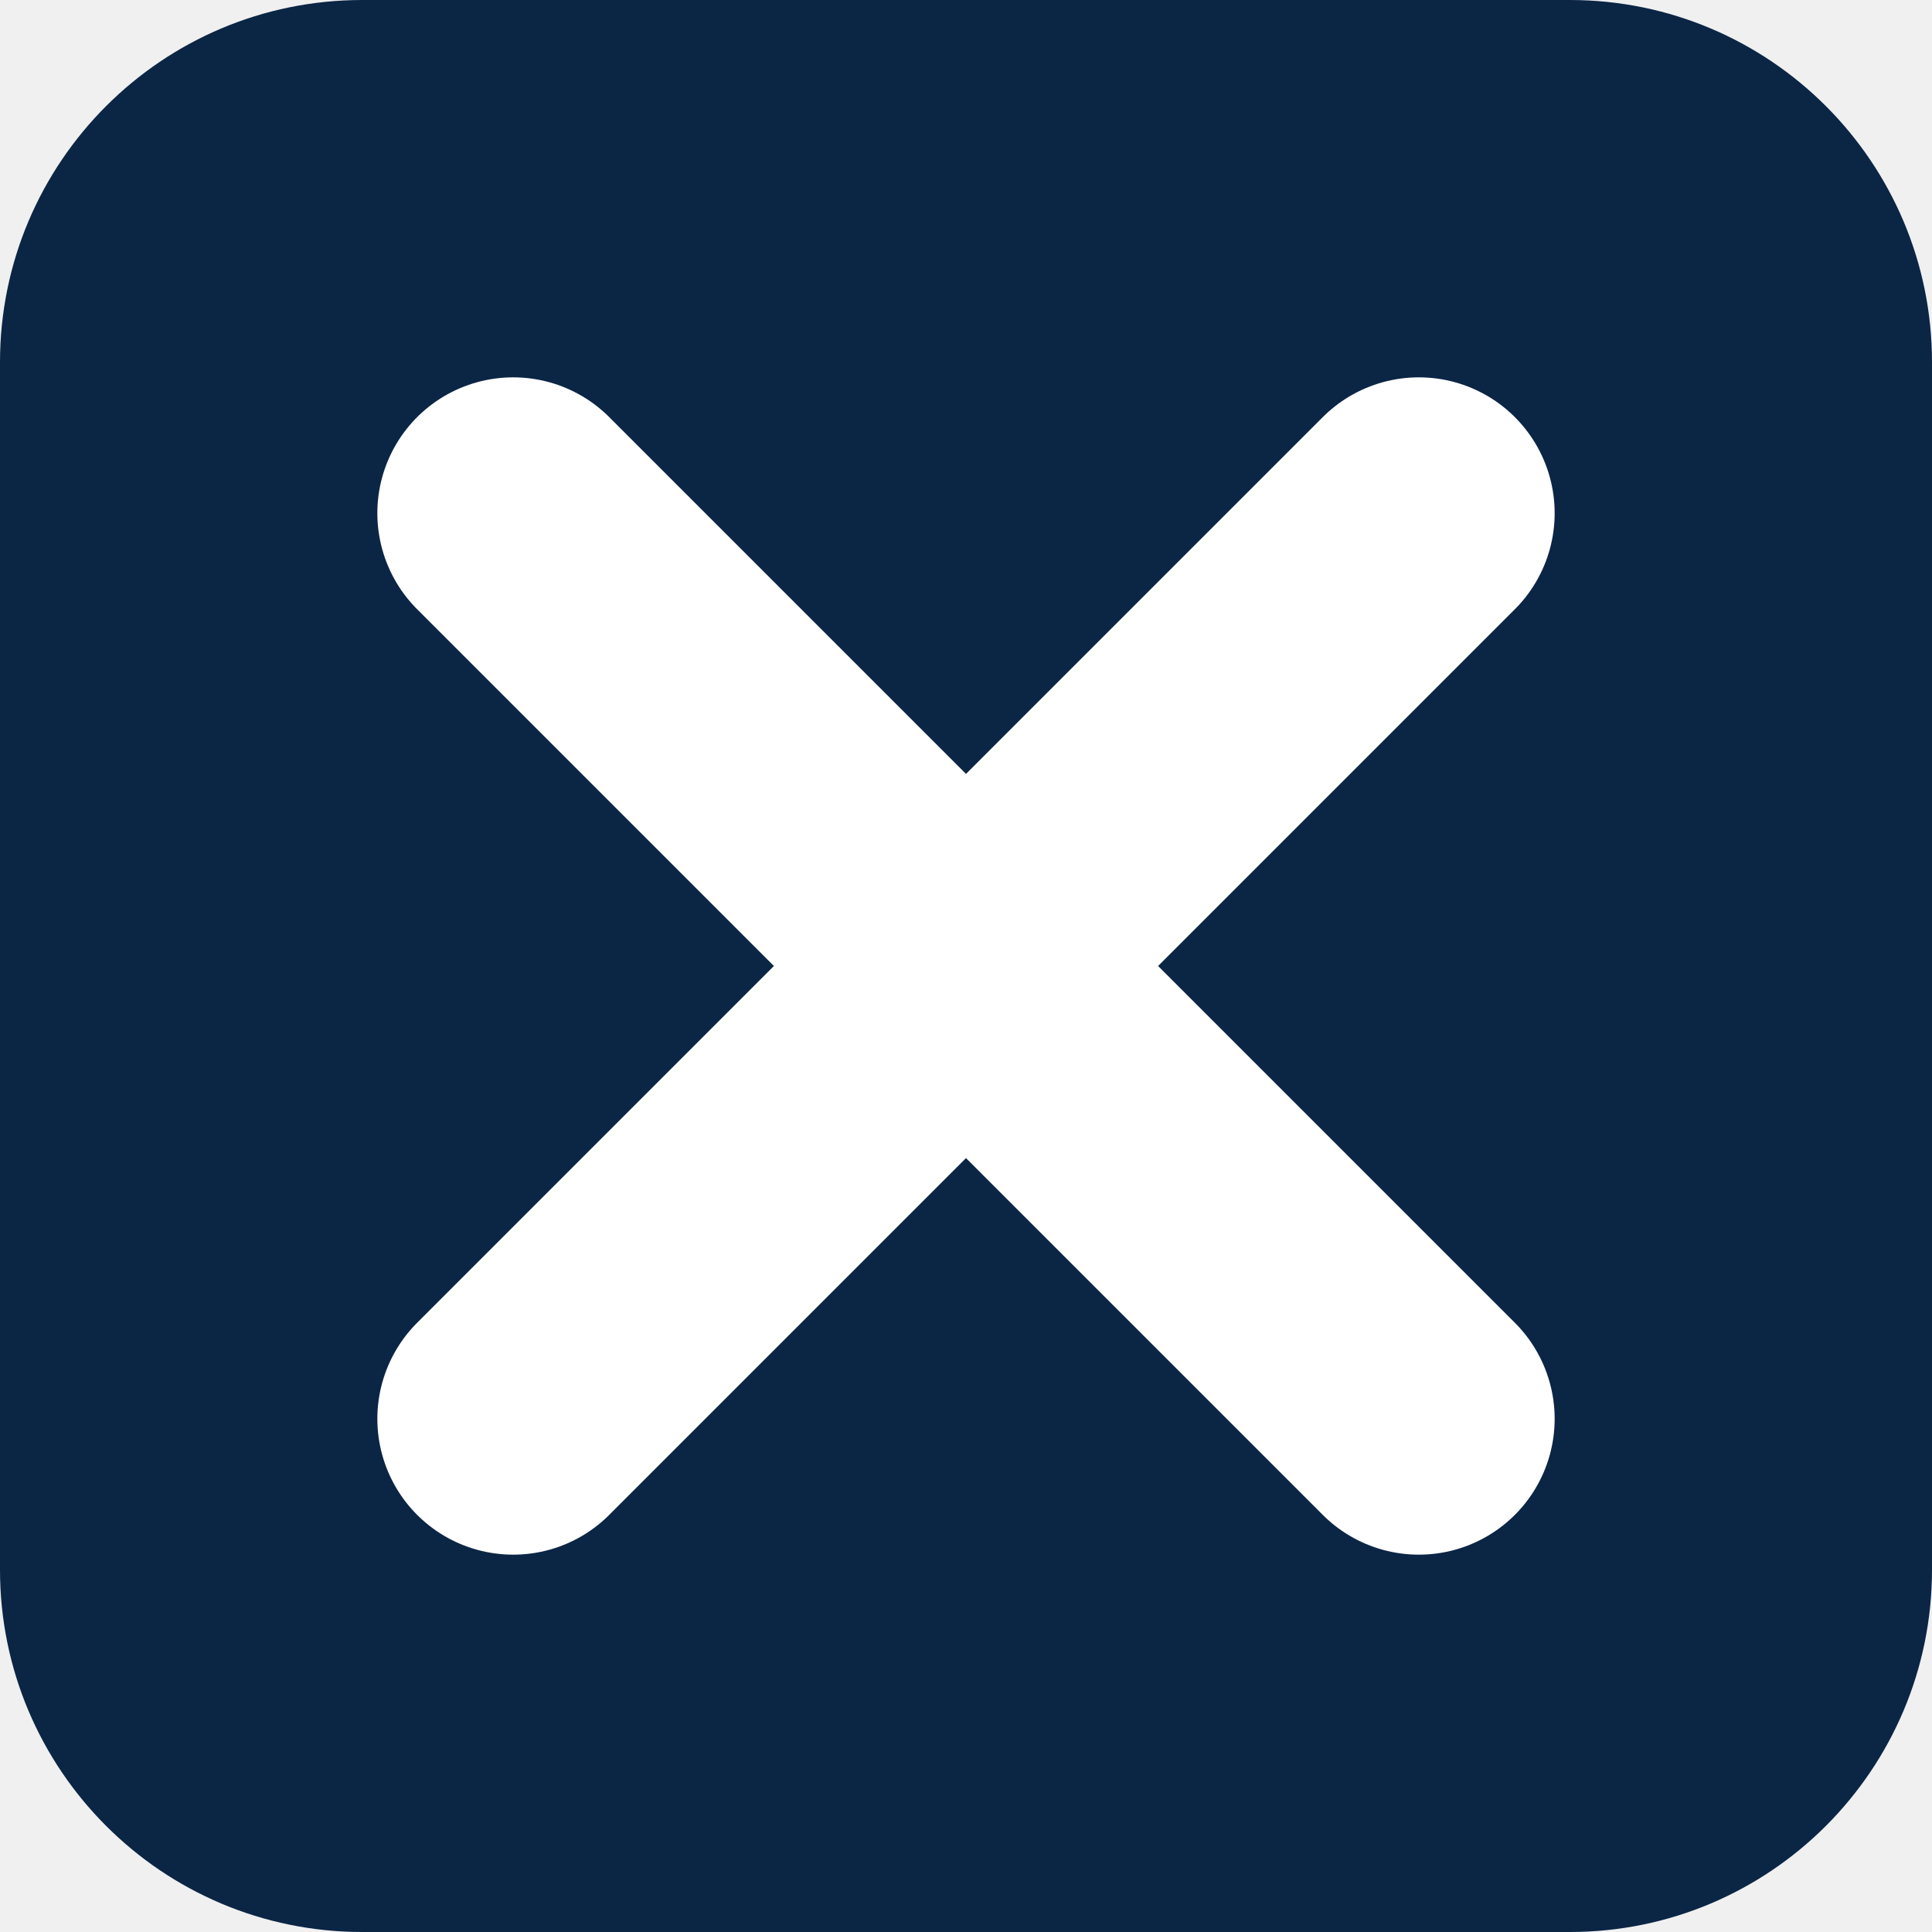
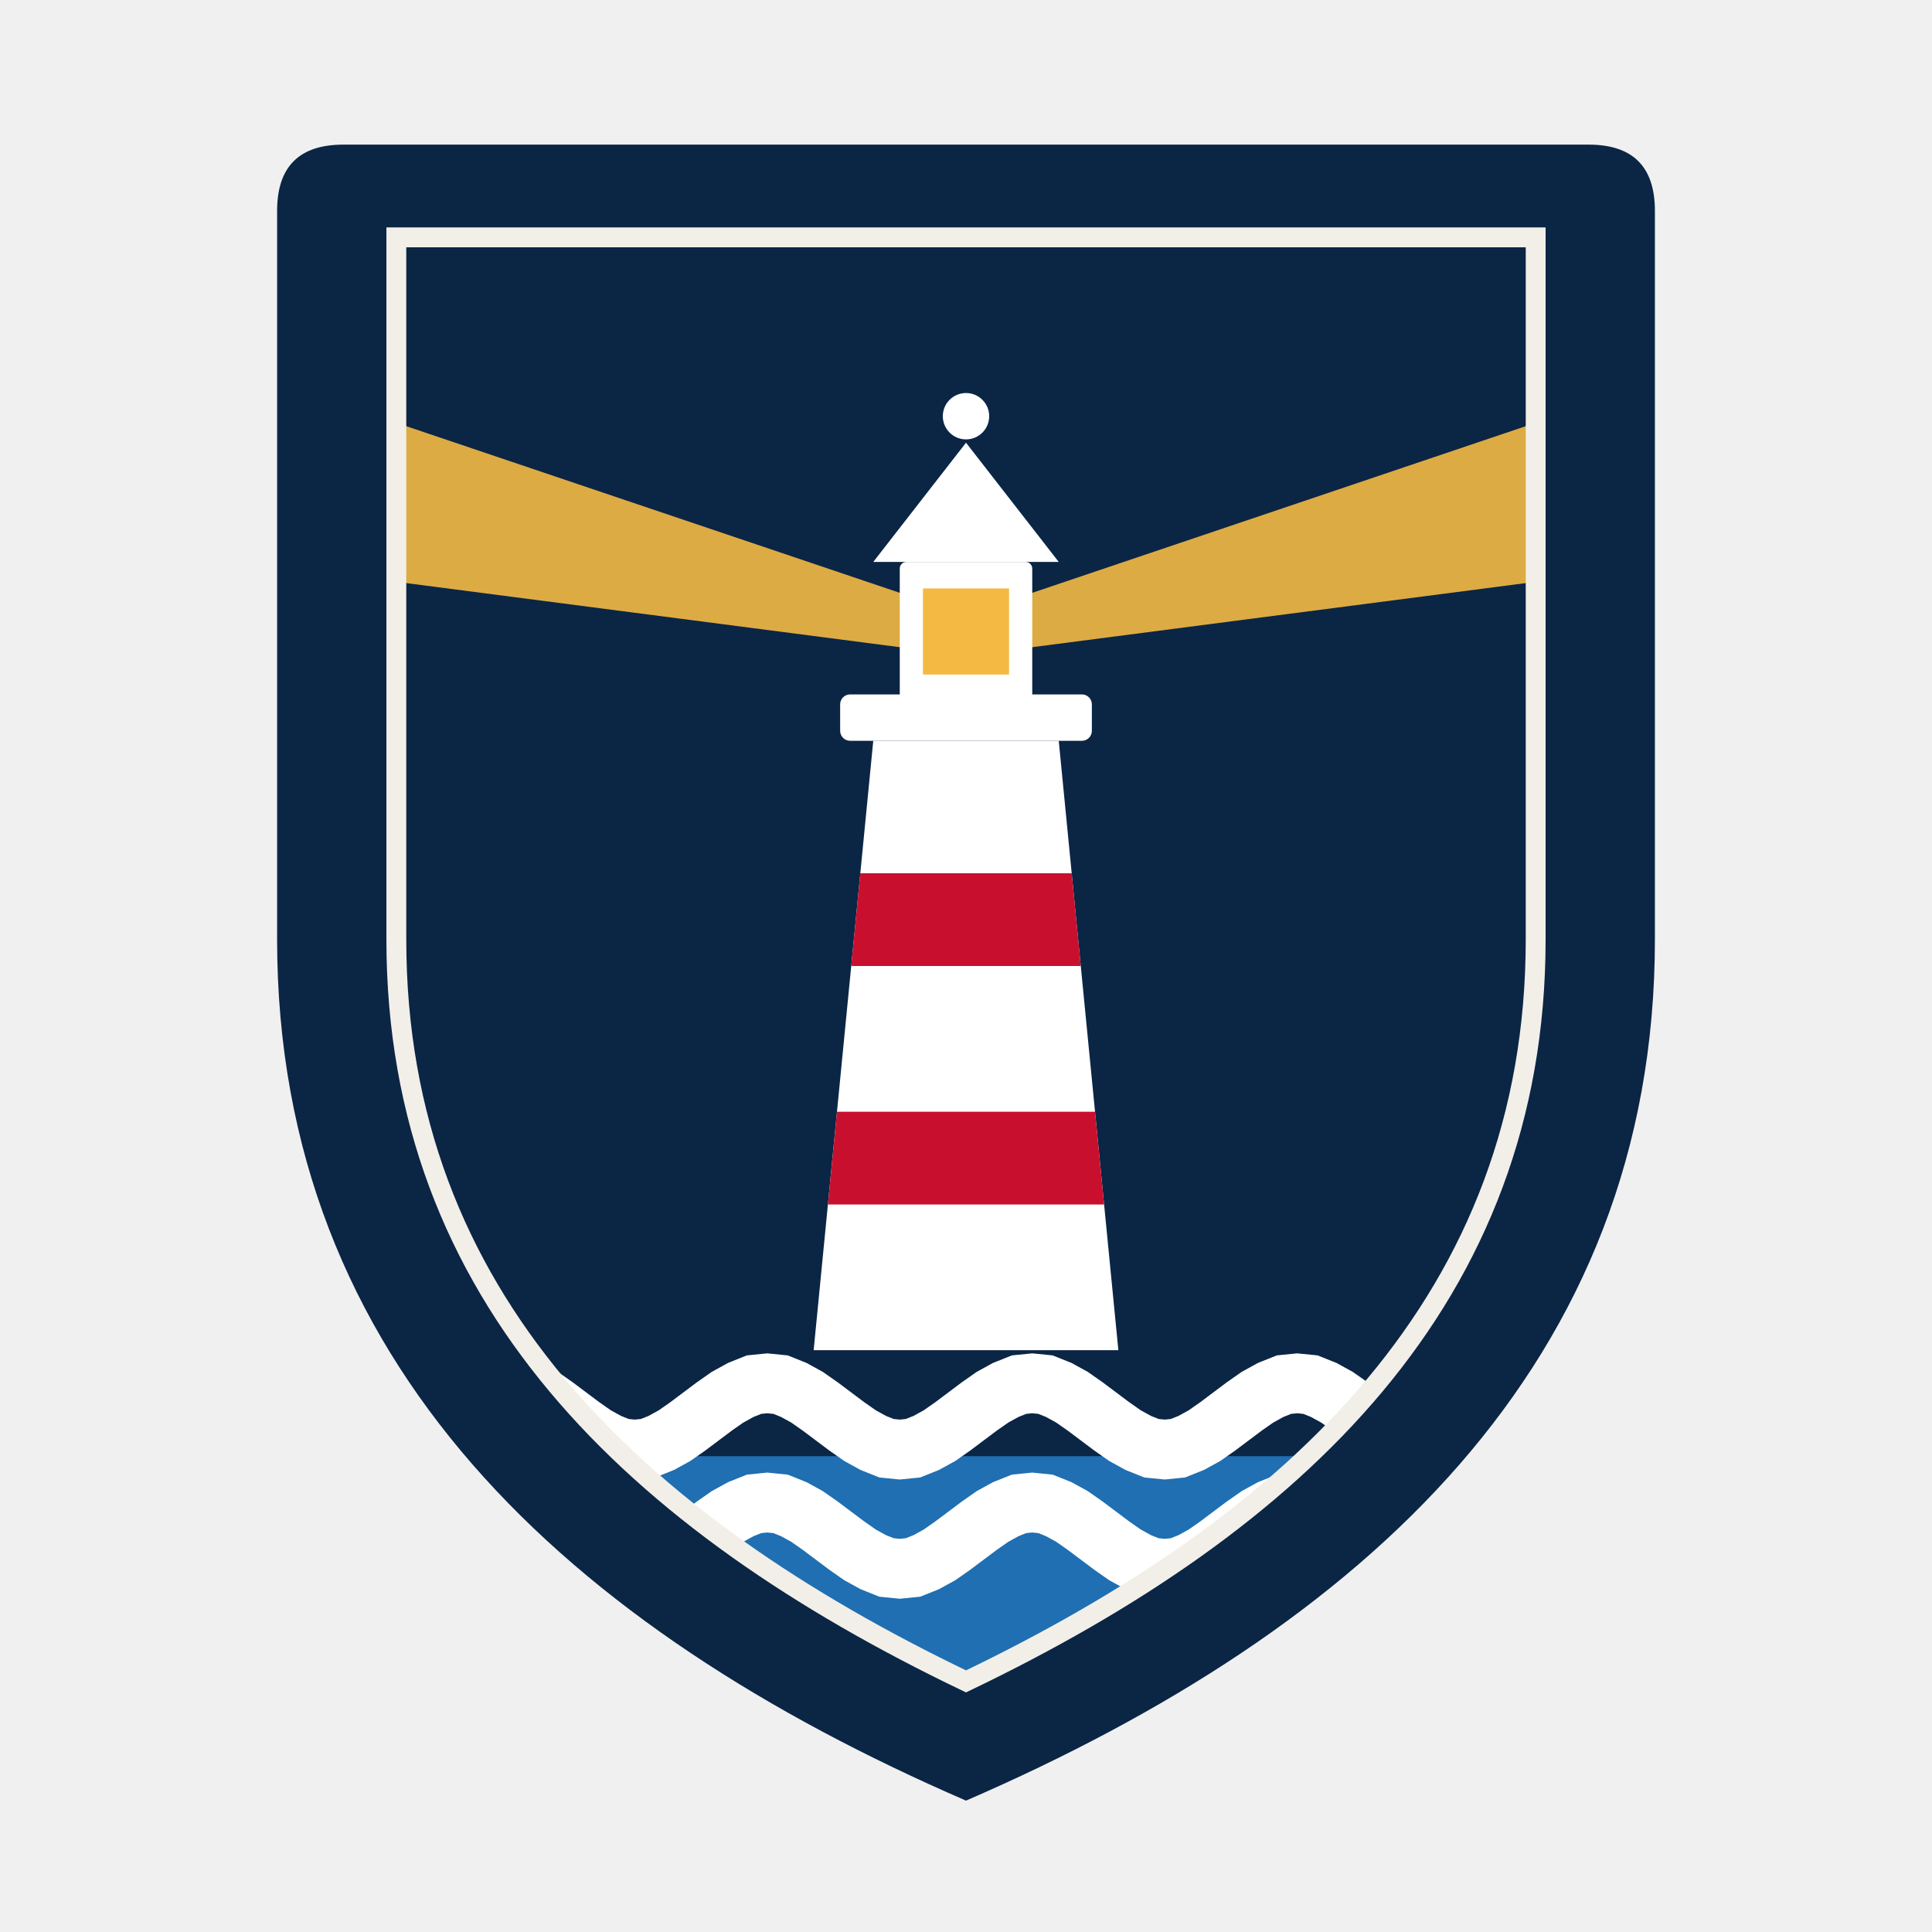
- <svg xmlns="http://www.w3.org/2000/svg" viewBox="0 0 64 64">
-   <rect width="64" height="64" rx="12" fill="#0b2545" />
-   <g stroke="#fff" stroke-width="9" stroke-linecap="round">
-     <line x1="17" y1="17" x2="47" y2="47" />
-     <line x1="47" y1="17" x2="17" y2="47" />
+ <svg xmlns="http://www.w3.org/2000/svg" viewBox="0 0 512 512" width="512" height="512" role="img" aria-label="NS Strong">
+   <g transform="translate(45.35,10.24) scale(1.75543)">
+     <defs>
+       <clipPath id="q-in">
+         <path d="M34,30 H206 V136 C206,190 170,224 120,248 C70,224 34,190 34,136 Z" />
+       </clipPath>
+       <clipPath id="q-tw">
+         <path d="M106,106 L134,106 L143,198 L97,198 Z" />
+       </clipPath>
+     </defs>
+     <path d="M26,16 H214 Q224,16 224,26 V136 C224,200 180,240 120,266 C60,240 16,200 16,136 V26 Q16,16 26,16 Z" fill="#0B2545" />
+     <g clip-path="url(#q-in)">
+       <path d="M111,84 L34,58 L34,82 L111,92 Z" fill="#F4B942" opacity=".9" />
+       <path d="M129,84 L206,58 L206,82 L129,92 Z" fill="#F4B942" opacity=".9" />
+       <rect x="0" y="214" width="240" height="60" fill="#1F6FB2" />
+       <g stroke="#FFFFFF">
+         <path d="M20.0,208.0 L22.0,209.5 L24.0,210.9 L26.0,212.0 L28.0,212.8 L30.0,213.0 L32.0,212.8 L34.0,212.0 L36.0,210.9 L38.0,209.5 L40.0,208.0 L42.0,206.5 L44.0,205.1 L46.0,204.0 L48.0,203.2 L50.0,203.0 L52.0,203.2 L54.0,204.0 L56.0,205.1 L58.0,206.5 L60.0,208.0 L62.0,209.5 L64.0,210.9 L66.0,212.0 L68.0,212.8 L70.0,213.0 L72.0,212.8 L74.0,212.0 L76.0,210.9 L78.0,209.5 L80.0,208.0 L82.0,206.5 L84.0,205.1 L86.0,204.0 L88.0,203.2 L90.0,203.0 L92.0,203.2 L94.0,204.0 L96.0,205.1 L98.0,206.5 L100.0,208.0 L102.0,209.5 L104.0,210.9 L106.0,212.0 L108.0,212.8 L110.0,213.0 L112.0,212.8 L114.0,212.0 L116.0,210.9 L118.0,209.5 L120.0,208.0 L122.0,206.5 L124.0,205.1 L126.0,204.0 L128.0,203.2 L130.0,203.0 L132.0,203.2 L134.0,204.0 L136.0,205.1 L138.0,206.5 L140.0,208.0 L142.0,209.5 L144.0,210.9 L146.0,212.0 L148.0,212.8 L150.0,213.0 L152.0,212.8 L154.0,212.0 L156.0,210.9 L158.0,209.5 L160.0,208.0 L162.0,206.5 L164.0,205.1 L166.0,204.0 L168.0,203.2 L170.0,203.0 L172.0,203.2 L174.0,204.0 L176.0,205.1 L178.0,206.5 L180.0,208.0 L182.0,209.5 L184.0,210.9 L186.0,212.0 L188.0,212.8 L190.0,213.0 L192.0,212.8 L194.0,212.0 L196.0,210.9 L198.0,209.5 L200.0,208.0 L202.0,206.5 L204.0,205.1 L206.0,204.0 L208.0,203.2 L210.0,203.0 L212.0,203.2 L214.0,204.0 L216.0,205.1 L218.0,206.5 L220.0,208.0" fill="none" stroke-width="9" stroke-linecap="round" />
+         <path d="M20.0,226.0 L22.0,227.5 L24.0,228.9 L26.0,230.0 L28.0,230.8 L30.0,231.0 L32.0,230.8 L34.0,230.0 L36.0,228.9 L38.0,227.5 L40.0,226.0 L42.0,224.5 L44.0,223.1 L46.0,222.0 L48.0,221.2 L50.0,221.0 L52.0,221.2 L54.0,222.0 L56.0,223.1 L58.0,224.5 L60.0,226.0 L62.0,227.5 L64.0,228.9 L66.0,230.0 L68.0,230.8 L70.0,231.0 L72.0,230.8 L74.0,230.0 L76.0,228.9 L78.0,227.5 L80.0,226.0 L82.0,224.5 L84.0,223.1 L86.0,222.0 L88.0,221.2 L90.0,221.0 L92.0,221.2 L94.0,222.0 L96.0,223.1 L98.0,224.5 L100.0,226.0 L102.0,227.5 L104.0,228.9 L106.0,230.0 L108.0,230.8 L110.0,231.0 L112.0,230.8 L114.0,230.0 L116.0,228.9 L118.0,227.5 L120.0,226.0 L122.0,224.5 L124.0,223.1 L126.0,222.0 L128.0,221.2 L130.0,221.0 L132.0,221.2 L134.0,222.0 L136.0,223.1 L138.0,224.5 L140.0,226.0 L142.0,227.5 L144.0,228.9 L146.0,230.0 L148.0,230.8 L150.0,231.0 L152.0,230.8 L154.0,230.0 L156.0,228.9 L158.0,227.5 L160.0,226.0 L162.0,224.5 L164.0,223.1 L166.0,222.0 L168.0,221.2 L170.0,221.0 L172.0,221.2 L174.0,222.0 L176.0,223.1 L178.0,224.5 L180.0,226.0 L182.0,227.5 L184.0,228.9 L186.0,230.0 L188.0,230.8 L190.0,231.0 L192.0,230.8 L194.0,230.0 L196.0,228.9 L198.0,227.5 L200.0,226.0 L202.0,224.5 L204.0,223.1 L206.0,222.0 L208.0,221.2 L210.0,221.0 L212.0,221.2 L214.0,222.0 L216.0,223.1 L218.0,224.5 L220.0,226.0" fill="none" stroke-width="9" stroke-linecap="round" />
+       </g>
+     </g>
+     <g fill="#FFFFFF">
+       <path d="M106,79 L120,61 L134,79 Z" />
+       <circle cx="120" cy="57" r="3.5" />
+       <rect x="110" y="79" width="20" height="21" rx="1" />
+       <rect x="101" y="99" width="38" height="7" rx="1.5" />
+       <path d="M106,106 L134,106 L143,198 L97,198 Z" />
+     </g>
+     <rect x="113.5" y="83" width="13" height="13" fill="#F4B942" />
+     <g clip-path="url(#q-tw)" fill="#C8102E">
+       <rect x="90" y="126" width="60" height="14" />
+       <rect x="90" y="162" width="60" height="14" />
+     </g>
+     <path d="M34,30 H206 V136 C206,190 170,224 120,248 C70,224 34,190 34,136 Z" fill="none" stroke="#F2EFE8" stroke-width="3" />
+     <g clip-path="url(#q-in)">
+       <path d="M20,216 L220,216 L220,274 L20,274 Z" fill="#1F6FB2" opacity="0" />
+     </g>
  </g>
</svg>
